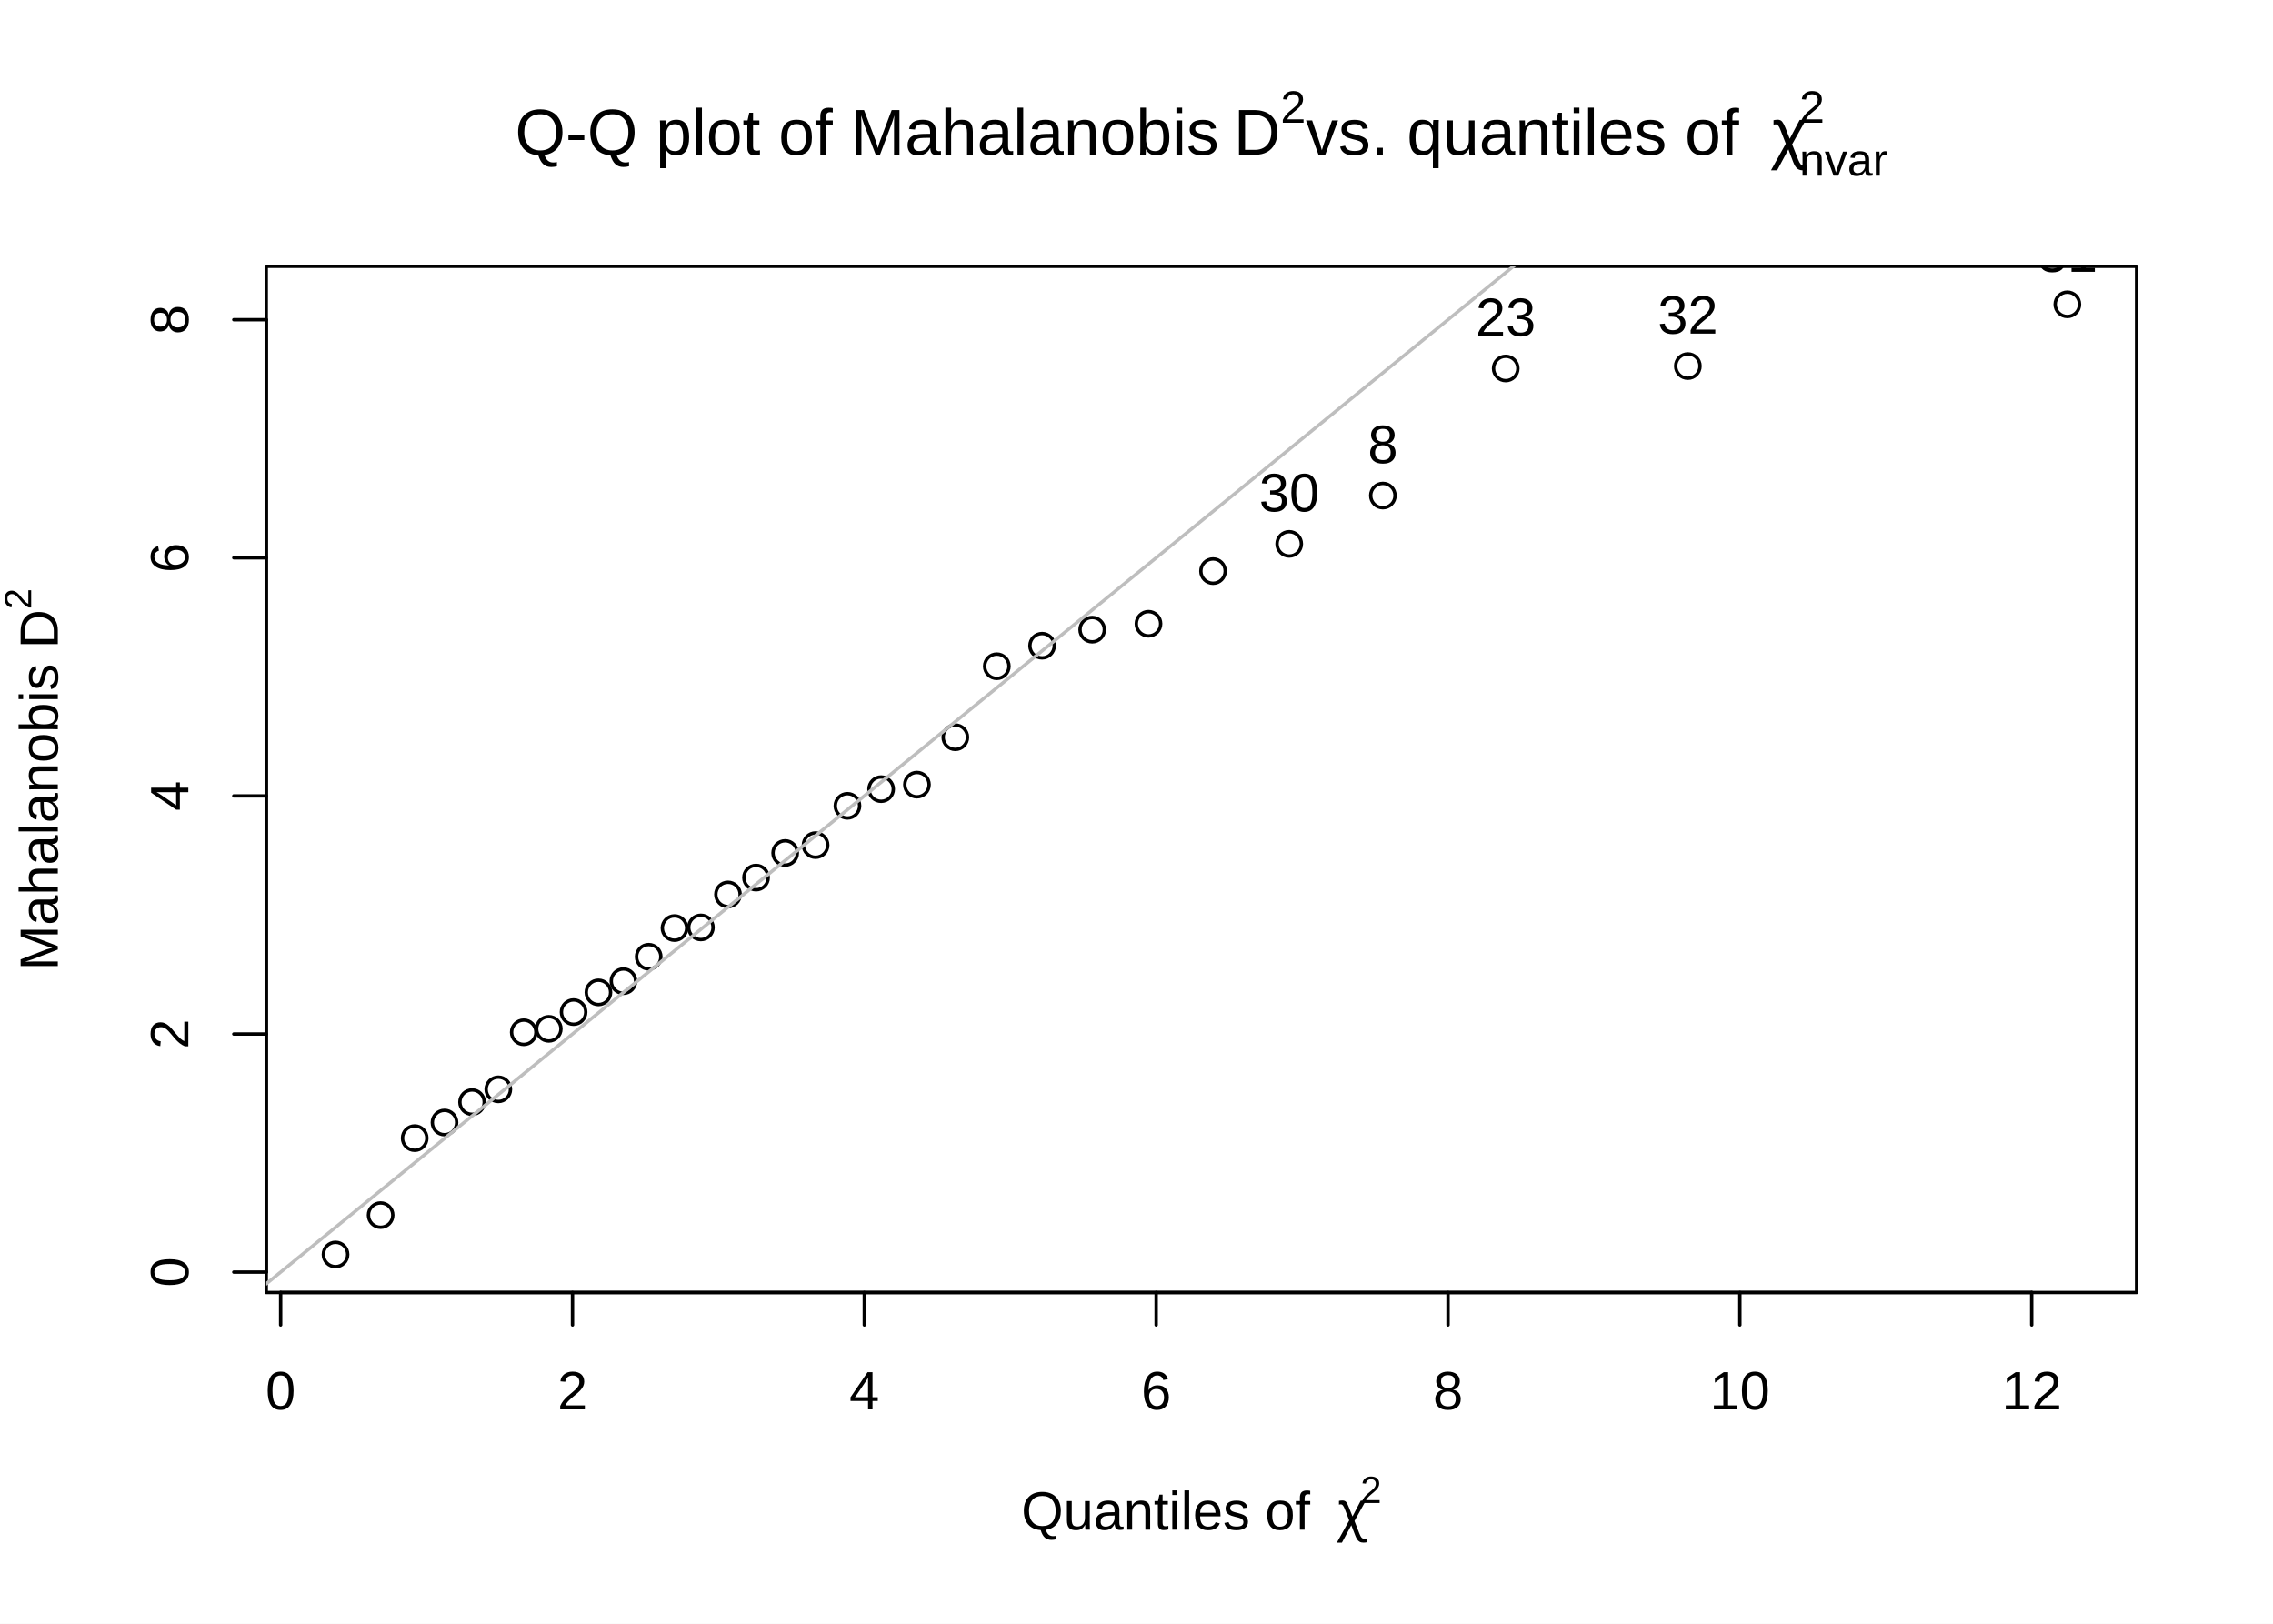
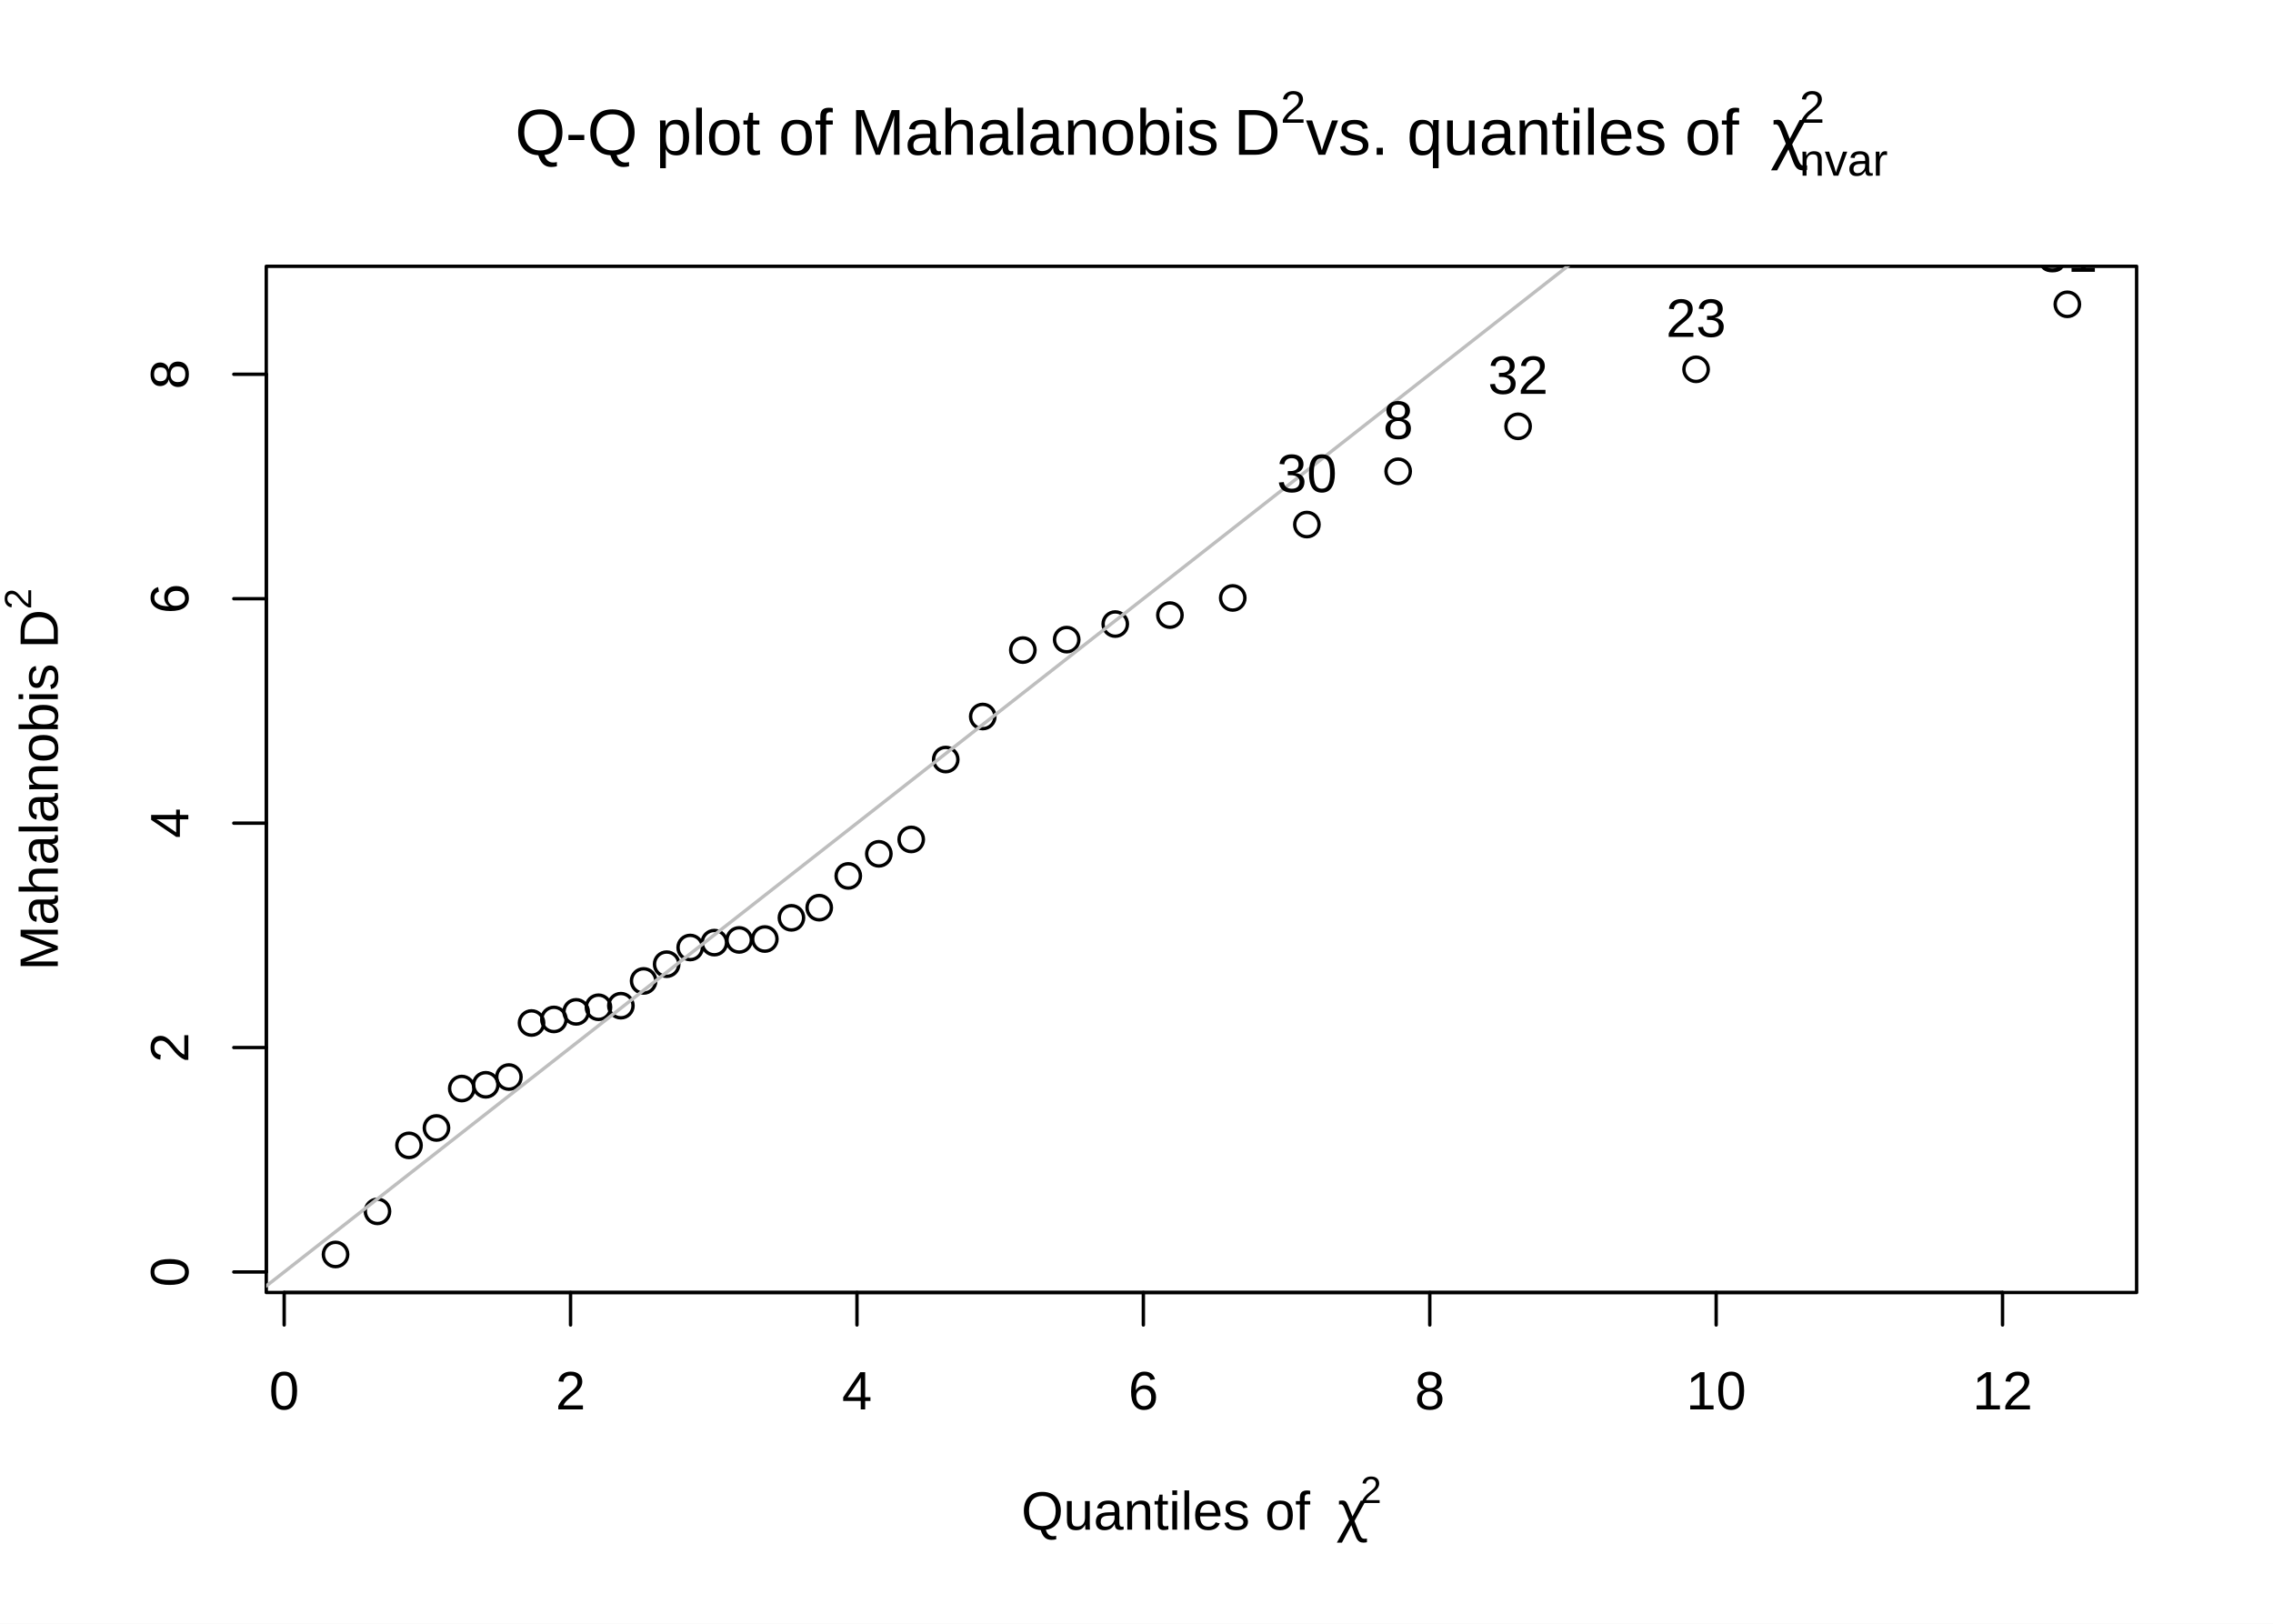
<svg xmlns="http://www.w3.org/2000/svg" viewBox="0 0 504.00 360.00">
  <defs>
    <style type="text/css">
    line, polyline, polygon, path, rect, circle {
      fill: none;
      stroke: #000000;
      stroke-linecap: round;
      stroke-linejoin: round;
      stroke-miterlimit: 10.00;
    }
  </style>
  </defs>
  <rect width="100%" height="100%" style="stroke: none; fill: #FFFFFF;" />
  <defs>
    <clipPath id="cpNTkuMDR8NDczLjc2fDI4Ni41Nnw1OS4wNA==">
      <rect x="59.04" y="59.04" width="414.72" height="227.52" />
    </clipPath>
  </defs>
  <circle cx="74.40" cy="278.13" r="2.70" style="stroke-width: 0.75;" clip-path="url(#cpNTkuMDR8NDczLjc2fDI4Ni41Nnw1OS4wNA==)" />
-   <circle cx="84.40" cy="269.40" r="2.70" style="stroke-width: 0.75;" clip-path="url(#cpNTkuMDR8NDczLjc2fDI4Ni41Nnw1OS4wNA==)" />
-   <circle cx="91.95" cy="252.33" r="2.70" style="stroke-width: 0.75;" clip-path="url(#cpNTkuMDR8NDczLjc2fDI4Ni41Nnw1OS4wNA==)" />
-   <circle cx="98.56" cy="248.87" r="2.70" style="stroke-width: 0.75;" clip-path="url(#cpNTkuMDR8NDczLjc2fDI4Ni41Nnw1OS4wNA==)" />
-   <circle cx="104.67" cy="244.35" r="2.70" style="stroke-width: 0.75;" clip-path="url(#cpNTkuMDR8NDczLjc2fDI4Ni41Nnw1OS4wNA==)" />
-   <circle cx="110.49" cy="241.51" r="2.70" style="stroke-width: 0.75;" clip-path="url(#cpNTkuMDR8NDczLjc2fDI4Ni41Nnw1OS4wNA==)" />
-   <circle cx="116.13" cy="228.86" r="2.70" style="stroke-width: 0.75;" clip-path="url(#cpNTkuMDR8NDczLjc2fDI4Ni41Nnw1OS4wNA==)" />
-   <circle cx="121.68" cy="228.10" r="2.70" style="stroke-width: 0.75;" clip-path="url(#cpNTkuMDR8NDczLjc2fDI4Ni41Nnw1OS4wNA==)" />
-   <circle cx="127.18" cy="224.39" r="2.70" style="stroke-width: 0.75;" clip-path="url(#cpNTkuMDR8NDczLjc2fDI4Ni41Nnw1OS4wNA==)" />
-   <circle cx="132.69" cy="220.02" r="2.70" style="stroke-width: 0.75;" clip-path="url(#cpNTkuMDR8NDczLjc2fDI4Ni41Nnw1OS4wNA==)" />
-   <circle cx="138.23" cy="217.53" r="2.70" style="stroke-width: 0.75;" clip-path="url(#cpNTkuMDR8NDczLjc2fDI4Ni41Nnw1OS4wNA==)" />
-   <circle cx="143.84" cy="212.12" r="2.70" style="stroke-width: 0.75;" clip-path="url(#cpNTkuMDR8NDczLjc2fDI4Ni41Nnw1OS4wNA==)" />
-   <circle cx="149.56" cy="205.76" r="2.70" style="stroke-width: 0.75;" clip-path="url(#cpNTkuMDR8NDczLjc2fDI4Ni41Nnw1OS4wNA==)" />
-   <circle cx="155.41" cy="205.62" r="2.70" style="stroke-width: 0.75;" clip-path="url(#cpNTkuMDR8NDczLjc2fDI4Ni41Nnw1OS4wNA==)" />
-   <circle cx="161.42" cy="198.31" r="2.70" style="stroke-width: 0.75;" clip-path="url(#cpNTkuMDR8NDczLjc2fDI4Ni41Nnw1OS4wNA==)" />
-   <circle cx="167.64" cy="194.57" r="2.70" style="stroke-width: 0.75;" clip-path="url(#cpNTkuMDR8NDczLjc2fDI4Ni41Nnw1OS4wNA==)" />
-   <circle cx="174.10" cy="189.11" r="2.70" style="stroke-width: 0.75;" clip-path="url(#cpNTkuMDR8NDczLjc2fDI4Ni41Nnw1OS4wNA==)" />
-   <circle cx="180.84" cy="187.37" r="2.70" style="stroke-width: 0.75;" clip-path="url(#cpNTkuMDR8NDczLjc2fDI4Ni41Nnw1OS4wNA==)" />
-   <circle cx="187.91" cy="178.66" r="2.70" style="stroke-width: 0.75;" clip-path="url(#cpNTkuMDR8NDczLjc2fDI4Ni41Nnw1OS4wNA==)" />
-   <circle cx="195.38" cy="174.96" r="2.70" style="stroke-width: 0.75;" clip-path="url(#cpNTkuMDR8NDczLjc2fDI4Ni41Nnw1OS4wNA==)" />
-   <circle cx="203.32" cy="173.96" r="2.70" style="stroke-width: 0.75;" clip-path="url(#cpNTkuMDR8NDczLjc2fDI4Ni41Nnw1OS4wNA==)" />
-   <circle cx="211.83" cy="163.45" r="2.70" style="stroke-width: 0.75;" clip-path="url(#cpNTkuMDR8NDczLjc2fDI4Ni41Nnw1OS4wNA==)" />
-   <circle cx="221.03" cy="147.71" r="2.70" style="stroke-width: 0.75;" clip-path="url(#cpNTkuMDR8NDczLjc2fDI4Ni41Nnw1OS4wNA==)" />
-   <circle cx="231.07" cy="143.16" r="2.70" style="stroke-width: 0.75;" clip-path="url(#cpNTkuMDR8NDczLjc2fDI4Ni41Nnw1OS4wNA==)" />
-   <circle cx="242.18" cy="139.60" r="2.70" style="stroke-width: 0.75;" clip-path="url(#cpNTkuMDR8NDczLjc2fDI4Ni41Nnw1OS4wNA==)" />
-   <circle cx="254.66" cy="138.29" r="2.70" style="stroke-width: 0.75;" clip-path="url(#cpNTkuMDR8NDczLjc2fDI4Ni41Nnw1OS4wNA==)" />
-   <circle cx="268.97" cy="126.62" r="2.70" style="stroke-width: 0.75;" clip-path="url(#cpNTkuMDR8NDczLjc2fDI4Ni41Nnw1OS4wNA==)" />
-   <circle cx="285.86" cy="120.58" r="2.70" style="stroke-width: 0.75;" clip-path="url(#cpNTkuMDR8NDczLjc2fDI4Ni41Nnw1OS4wNA==)" />
-   <circle cx="306.63" cy="109.87" r="2.70" style="stroke-width: 0.75;" clip-path="url(#cpNTkuMDR8NDczLjc2fDI4Ni41Nnw1OS4wNA==)" />
-   <circle cx="333.87" cy="81.69" r="2.70" style="stroke-width: 0.75;" clip-path="url(#cpNTkuMDR8NDczLjc2fDI4Ni41Nnw1OS4wNA==)" />
-   <circle cx="374.26" cy="81.16" r="2.70" style="stroke-width: 0.75;" clip-path="url(#cpNTkuMDR8NDczLjc2fDI4Ni41Nnw1OS4wNA==)" />
+   <circle cx="83.70" cy="268.57" r="2.70" style="stroke-width: 0.75;" clip-path="url(#cpNTkuMDR8NDczLjc2fDI4Ni41Nnw1OS4wNA==)" />
+   <circle cx="90.69" cy="253.94" r="2.70" style="stroke-width: 0.75;" clip-path="url(#cpNTkuMDR8NDczLjc2fDI4Ni41Nnw1OS4wNA==)" />
+   <circle cx="96.78" cy="250.08" r="2.70" style="stroke-width: 0.75;" clip-path="url(#cpNTkuMDR8NDczLjc2fDI4Ni41Nnw1OS4wNA==)" />
+   <circle cx="102.39" cy="241.34" r="2.70" style="stroke-width: 0.75;" clip-path="url(#cpNTkuMDR8NDczLjc2fDI4Ni41Nnw1OS4wNA==)" />
+   <circle cx="107.71" cy="240.51" r="2.70" style="stroke-width: 0.75;" clip-path="url(#cpNTkuMDR8NDczLjc2fDI4Ni41Nnw1OS4wNA==)" />
+   <circle cx="112.84" cy="238.79" r="2.70" style="stroke-width: 0.75;" clip-path="url(#cpNTkuMDR8NDczLjc2fDI4Ni41Nnw1OS4wNA==)" />
+   <circle cx="117.86" cy="226.81" r="2.70" style="stroke-width: 0.75;" clip-path="url(#cpNTkuMDR8NDczLjc2fDI4Ni41Nnw1OS4wNA==)" />
+   <circle cx="122.82" cy="226.02" r="2.70" style="stroke-width: 0.75;" clip-path="url(#cpNTkuMDR8NDczLjc2fDI4Ni41Nnw1OS4wNA==)" />
+   <circle cx="127.75" cy="224.34" r="2.70" style="stroke-width: 0.75;" clip-path="url(#cpNTkuMDR8NDczLjc2fDI4Ni41Nnw1OS4wNA==)" />
+   <circle cx="132.70" cy="223.32" r="2.70" style="stroke-width: 0.75;" clip-path="url(#cpNTkuMDR8NDczLjc2fDI4Ni41Nnw1OS4wNA==)" />
+   <circle cx="137.67" cy="222.97" r="2.70" style="stroke-width: 0.75;" clip-path="url(#cpNTkuMDR8NDczLjc2fDI4Ni41Nnw1OS4wNA==)" />
+   <circle cx="142.71" cy="217.48" r="2.70" style="stroke-width: 0.75;" clip-path="url(#cpNTkuMDR8NDczLjc2fDI4Ni41Nnw1OS4wNA==)" />
+   <circle cx="147.82" cy="213.77" r="2.70" style="stroke-width: 0.75;" clip-path="url(#cpNTkuMDR8NDczLjc2fDI4Ni41Nnw1OS4wNA==)" />
+   <circle cx="153.04" cy="210.07" r="2.70" style="stroke-width: 0.75;" clip-path="url(#cpNTkuMDR8NDczLjc2fDI4Ni41Nnw1OS4wNA==)" />
+   <circle cx="158.40" cy="208.99" r="2.70" style="stroke-width: 0.75;" clip-path="url(#cpNTkuMDR8NDczLjc2fDI4Ni41Nnw1OS4wNA==)" />
+   <circle cx="163.90" cy="208.39" r="2.70" style="stroke-width: 0.75;" clip-path="url(#cpNTkuMDR8NDczLjc2fDI4Ni41Nnw1OS4wNA==)" />
+   <circle cx="169.59" cy="208.19" r="2.70" style="stroke-width: 0.75;" clip-path="url(#cpNTkuMDR8NDczLjc2fDI4Ni41Nnw1OS4wNA==)" />
+   <circle cx="175.49" cy="203.49" r="2.70" style="stroke-width: 0.75;" clip-path="url(#cpNTkuMDR8NDczLjc2fDI4Ni41Nnw1OS4wNA==)" />
+   <circle cx="181.65" cy="201.24" r="2.70" style="stroke-width: 0.75;" clip-path="url(#cpNTkuMDR8NDczLjc2fDI4Ni41Nnw1OS4wNA==)" />
+   <circle cx="188.09" cy="194.20" r="2.70" style="stroke-width: 0.75;" clip-path="url(#cpNTkuMDR8NDczLjc2fDI4Ni41Nnw1OS4wNA==)" />
+   <circle cx="194.87" cy="189.30" r="2.70" style="stroke-width: 0.75;" clip-path="url(#cpNTkuMDR8NDczLjc2fDI4Ni41Nnw1OS4wNA==)" />
+   <circle cx="202.05" cy="186.11" r="2.70" style="stroke-width: 0.75;" clip-path="url(#cpNTkuMDR8NDczLjc2fDI4Ni41Nnw1OS4wNA==)" />
+   <circle cx="209.70" cy="168.40" r="2.70" style="stroke-width: 0.75;" clip-path="url(#cpNTkuMDR8NDczLjc2fDI4Ni41Nnw1OS4wNA==)" />
+   <circle cx="217.91" cy="158.86" r="2.70" style="stroke-width: 0.75;" clip-path="url(#cpNTkuMDR8NDczLjc2fDI4Ni41Nnw1OS4wNA==)" />
+   <circle cx="226.80" cy="144.13" r="2.70" style="stroke-width: 0.75;" clip-path="url(#cpNTkuMDR8NDczLjc2fDI4Ni41Nnw1OS4wNA==)" />
+   <circle cx="236.52" cy="141.81" r="2.70" style="stroke-width: 0.75;" clip-path="url(#cpNTkuMDR8NDczLjc2fDI4Ni41Nnw1OS4wNA==)" />
+   <circle cx="247.29" cy="138.36" r="2.70" style="stroke-width: 0.75;" clip-path="url(#cpNTkuMDR8NDczLjc2fDI4Ni41Nnw1OS4wNA==)" />
+   <circle cx="259.41" cy="136.37" r="2.70" style="stroke-width: 0.75;" clip-path="url(#cpNTkuMDR8NDczLjc2fDI4Ni41Nnw1OS4wNA==)" />
+   <circle cx="273.34" cy="132.57" r="2.70" style="stroke-width: 0.75;" clip-path="url(#cpNTkuMDR8NDczLjc2fDI4Ni41Nnw1OS4wNA==)" />
+   <circle cx="289.78" cy="116.30" r="2.70" style="stroke-width: 0.75;" clip-path="url(#cpNTkuMDR8NDczLjc2fDI4Ni41Nnw1OS4wNA==)" />
+   <circle cx="310.02" cy="104.49" r="2.70" style="stroke-width: 0.75;" clip-path="url(#cpNTkuMDR8NDczLjc2fDI4Ni41Nnw1OS4wNA==)" />
+   <circle cx="336.61" cy="94.52" r="2.70" style="stroke-width: 0.75;" clip-path="url(#cpNTkuMDR8NDczLjc2fDI4Ni41Nnw1OS4wNA==)" />
+   <circle cx="376.08" cy="81.88" r="2.70" style="stroke-width: 0.75;" clip-path="url(#cpNTkuMDR8NDczLjc2fDI4Ni41Nnw1OS4wNA==)" />
  <circle cx="458.40" cy="67.47" r="2.70" style="stroke-width: 0.75;" clip-path="url(#cpNTkuMDR8NDczLjc2fDI4Ni41Nnw1OS4wNA==)" />
  <defs>
    <clipPath id="cpMC4wMHw1MDQuMDB8MzYwLjAwfDAuMDA=">
      <rect x="0.00" y="0.00" width="504.00" height="360.00" />
    </clipPath>
  </defs>
-   <line x1="62.23" y1="286.56" x2="450.50" y2="286.56" style="stroke-width: 0.75;" clip-path="url(#cpMC4wMHw1MDQuMDB8MzYwLjAwfDAuMDA=)" />
-   <line x1="62.23" y1="286.56" x2="62.23" y2="293.76" style="stroke-width: 0.75;" clip-path="url(#cpMC4wMHw1MDQuMDB8MzYwLjAwfDAuMDA=)" />
-   <line x1="126.94" y1="286.56" x2="126.94" y2="293.76" style="stroke-width: 0.75;" clip-path="url(#cpMC4wMHw1MDQuMDB8MzYwLjAwfDAuMDA=)" />
-   <line x1="191.65" y1="286.56" x2="191.65" y2="293.76" style="stroke-width: 0.75;" clip-path="url(#cpMC4wMHw1MDQuMDB8MzYwLjAwfDAuMDA=)" />
-   <line x1="256.36" y1="286.56" x2="256.36" y2="293.76" style="stroke-width: 0.75;" clip-path="url(#cpMC4wMHw1MDQuMDB8MzYwLjAwfDAuMDA=)" />
-   <line x1="321.08" y1="286.56" x2="321.08" y2="293.76" style="stroke-width: 0.75;" clip-path="url(#cpMC4wMHw1MDQuMDB8MzYwLjAwfDAuMDA=)" />
-   <line x1="385.79" y1="286.56" x2="385.79" y2="293.76" style="stroke-width: 0.75;" clip-path="url(#cpMC4wMHw1MDQuMDB8MzYwLjAwfDAuMDA=)" />
-   <line x1="450.50" y1="286.56" x2="450.50" y2="293.76" style="stroke-width: 0.75;" clip-path="url(#cpMC4wMHw1MDQuMDB8MzYwLjAwfDAuMDA=)" />
+   <line x1="63.01" y1="286.56" x2="444.03" y2="286.56" style="stroke-width: 0.75;" clip-path="url(#cpMC4wMHw1MDQuMDB8MzYwLjAwfDAuMDA=)" />
+   <line x1="63.01" y1="286.56" x2="63.01" y2="293.76" style="stroke-width: 0.75;" clip-path="url(#cpMC4wMHw1MDQuMDB8MzYwLjAwfDAuMDA=)" />
+   <line x1="126.51" y1="286.56" x2="126.51" y2="293.76" style="stroke-width: 0.75;" clip-path="url(#cpMC4wMHw1MDQuMDB8MzYwLjAwfDAuMDA=)" />
+   <line x1="190.02" y1="286.56" x2="190.02" y2="293.76" style="stroke-width: 0.75;" clip-path="url(#cpMC4wMHw1MDQuMDB8MzYwLjAwfDAuMDA=)" />
+   <line x1="253.52" y1="286.56" x2="253.52" y2="293.76" style="stroke-width: 0.75;" clip-path="url(#cpMC4wMHw1MDQuMDB8MzYwLjAwfDAuMDA=)" />
+   <line x1="317.03" y1="286.56" x2="317.03" y2="293.76" style="stroke-width: 0.75;" clip-path="url(#cpMC4wMHw1MDQuMDB8MzYwLjAwfDAuMDA=)" />
+   <line x1="380.53" y1="286.56" x2="380.53" y2="293.76" style="stroke-width: 0.75;" clip-path="url(#cpMC4wMHw1MDQuMDB8MzYwLjAwfDAuMDA=)" />
+   <line x1="444.03" y1="286.56" x2="444.03" y2="293.76" style="stroke-width: 0.75;" clip-path="url(#cpMC4wMHw1MDQuMDB8MzYwLjAwfDAuMDA=)" />
  <g clip-path="url(#cpMC4wMHw1MDQuMDB8MzYwLjAwfDAuMDA=)">
-     <text x="58.89" y="312.48" style="font-size: 12.00px; font-family: Arial;" textLength="6.67px" lengthAdjust="spacingAndGlyphs">0</text>
+     <text x="59.67" y="312.48" style="font-size: 12.00px; font-family: Arial;" textLength="6.67px" lengthAdjust="spacingAndGlyphs">0</text>
  </g>
  <g clip-path="url(#cpMC4wMHw1MDQuMDB8MzYwLjAwfDAuMDA=)">
-     <text x="123.60" y="312.48" style="font-size: 12.00px; font-family: Arial;" textLength="6.67px" lengthAdjust="spacingAndGlyphs">2</text>
+     <text x="123.18" y="312.48" style="font-size: 12.00px; font-family: Arial;" textLength="6.67px" lengthAdjust="spacingAndGlyphs">2</text>
  </g>
  <g clip-path="url(#cpMC4wMHw1MDQuMDB8MzYwLjAwfDAuMDA=)">
-     <text x="188.31" y="312.48" style="font-size: 12.00px; font-family: Arial;" textLength="6.67px" lengthAdjust="spacingAndGlyphs">4</text>
+     <text x="186.68" y="312.48" style="font-size: 12.00px; font-family: Arial;" textLength="6.67px" lengthAdjust="spacingAndGlyphs">4</text>
  </g>
  <g clip-path="url(#cpMC4wMHw1MDQuMDB8MzYwLjAwfDAuMDA=)">
-     <text x="253.03" y="312.48" style="font-size: 12.00px; font-family: Arial;" textLength="6.67px" lengthAdjust="spacingAndGlyphs">6</text>
+     <text x="250.19" y="312.48" style="font-size: 12.00px; font-family: Arial;" textLength="6.67px" lengthAdjust="spacingAndGlyphs">6</text>
  </g>
  <g clip-path="url(#cpMC4wMHw1MDQuMDB8MzYwLjAwfDAuMDA=)">
-     <text x="317.74" y="312.48" style="font-size: 12.00px; font-family: Arial;" textLength="6.67px" lengthAdjust="spacingAndGlyphs">8</text>
+     <text x="313.69" y="312.48" style="font-size: 12.00px; font-family: Arial;" textLength="6.67px" lengthAdjust="spacingAndGlyphs">8</text>
  </g>
  <g clip-path="url(#cpMC4wMHw1MDQuMDB8MzYwLjAwfDAuMDA=)">
-     <text x="379.11" y="312.48" style="font-size: 12.00px; font-family: Arial;" textLength="13.35px" lengthAdjust="spacingAndGlyphs">10</text>
+     <text x="373.86" y="312.48" style="font-size: 12.00px; font-family: Arial;" textLength="13.35px" lengthAdjust="spacingAndGlyphs">10</text>
  </g>
  <g clip-path="url(#cpMC4wMHw1MDQuMDB8MzYwLjAwfDAuMDA=)">
-     <text x="443.83" y="312.48" style="font-size: 12.00px; font-family: Arial;" textLength="13.35px" lengthAdjust="spacingAndGlyphs">12</text>
+     <text x="437.36" y="312.48" style="font-size: 12.00px; font-family: Arial;" textLength="13.35px" lengthAdjust="spacingAndGlyphs">12</text>
  </g>
-   <line x1="59.04" y1="282.04" x2="59.04" y2="70.88" style="stroke-width: 0.75;" clip-path="url(#cpMC4wMHw1MDQuMDB8MzYwLjAwfDAuMDA=)" />
-   <line x1="59.04" y1="282.04" x2="51.84" y2="282.04" style="stroke-width: 0.75;" clip-path="url(#cpMC4wMHw1MDQuMDB8MzYwLjAwfDAuMDA=)" />
-   <line x1="59.04" y1="229.25" x2="51.84" y2="229.25" style="stroke-width: 0.75;" clip-path="url(#cpMC4wMHw1MDQuMDB8MzYwLjAwfDAuMDA=)" />
-   <line x1="59.04" y1="176.46" x2="51.84" y2="176.46" style="stroke-width: 0.75;" clip-path="url(#cpMC4wMHw1MDQuMDB8MzYwLjAwfDAuMDA=)" />
-   <line x1="59.04" y1="123.67" x2="51.84" y2="123.67" style="stroke-width: 0.75;" clip-path="url(#cpMC4wMHw1MDQuMDB8MzYwLjAwfDAuMDA=)" />
-   <line x1="59.04" y1="70.88" x2="51.84" y2="70.88" style="stroke-width: 0.75;" clip-path="url(#cpMC4wMHw1MDQuMDB8MzYwLjAwfDAuMDA=)" />
+   <line x1="59.04" y1="282.01" x2="59.04" y2="82.98" style="stroke-width: 0.75;" clip-path="url(#cpMC4wMHw1MDQuMDB8MzYwLjAwfDAuMDA=)" />
+   <line x1="59.04" y1="282.01" x2="51.84" y2="282.01" style="stroke-width: 0.75;" clip-path="url(#cpMC4wMHw1MDQuMDB8MzYwLjAwfDAuMDA=)" />
+   <line x1="59.04" y1="232.25" x2="51.84" y2="232.25" style="stroke-width: 0.75;" clip-path="url(#cpMC4wMHw1MDQuMDB8MzYwLjAwfDAuMDA=)" />
+   <line x1="59.04" y1="182.50" x2="51.84" y2="182.50" style="stroke-width: 0.75;" clip-path="url(#cpMC4wMHw1MDQuMDB8MzYwLjAwfDAuMDA=)" />
+   <line x1="59.04" y1="132.74" x2="51.84" y2="132.74" style="stroke-width: 0.75;" clip-path="url(#cpMC4wMHw1MDQuMDB8MzYwLjAwfDAuMDA=)" />
+   <line x1="59.04" y1="82.98" x2="51.84" y2="82.98" style="stroke-width: 0.75;" clip-path="url(#cpMC4wMHw1MDQuMDB8MzYwLjAwfDAuMDA=)" />
  <g clip-path="url(#cpMC4wMHw1MDQuMDB8MzYwLjAwfDAuMDA=)">
-     <text transform="translate(41.76,285.38) rotate(-90)" style="font-size: 12.00px; font-family: Arial;" textLength="6.67px" lengthAdjust="spacingAndGlyphs">0</text>
+     <text transform="translate(41.76,285.35) rotate(-90)" style="font-size: 12.00px; font-family: Arial;" textLength="6.67px" lengthAdjust="spacingAndGlyphs">0</text>
  </g>
  <g clip-path="url(#cpMC4wMHw1MDQuMDB8MzYwLjAwfDAuMDA=)">
-     <text transform="translate(41.76,232.59) rotate(-90)" style="font-size: 12.00px; font-family: Arial;" textLength="6.67px" lengthAdjust="spacingAndGlyphs">2</text>
+     <text transform="translate(41.76,235.59) rotate(-90)" style="font-size: 12.00px; font-family: Arial;" textLength="6.67px" lengthAdjust="spacingAndGlyphs">2</text>
  </g>
  <g clip-path="url(#cpMC4wMHw1MDQuMDB8MzYwLjAwfDAuMDA=)">
-     <text transform="translate(41.76,179.80) rotate(-90)" style="font-size: 12.00px; font-family: Arial;" textLength="6.67px" lengthAdjust="spacingAndGlyphs">4</text>
+     <text transform="translate(41.76,185.83) rotate(-90)" style="font-size: 12.00px; font-family: Arial;" textLength="6.67px" lengthAdjust="spacingAndGlyphs">4</text>
  </g>
  <g clip-path="url(#cpMC4wMHw1MDQuMDB8MzYwLjAwfDAuMDA=)">
-     <text transform="translate(41.76,127.00) rotate(-90)" style="font-size: 12.00px; font-family: Arial;" textLength="6.67px" lengthAdjust="spacingAndGlyphs">6</text>
+     <text transform="translate(41.76,136.08) rotate(-90)" style="font-size: 12.00px; font-family: Arial;" textLength="6.67px" lengthAdjust="spacingAndGlyphs">6</text>
  </g>
  <g clip-path="url(#cpMC4wMHw1MDQuMDB8MzYwLjAwfDAuMDA=)">
-     <text transform="translate(41.76,74.21) rotate(-90)" style="font-size: 12.00px; font-family: Arial;" textLength="6.67px" lengthAdjust="spacingAndGlyphs">8</text>
+     <text transform="translate(41.76,86.32) rotate(-90)" style="font-size: 12.00px; font-family: Arial;" textLength="6.67px" lengthAdjust="spacingAndGlyphs">8</text>
  </g>
  <polyline points="59.04,286.56 473.76,286.56 473.76,59.04 59.04,59.04 59.04,286.56 " style="stroke-width: 0.75;" clip-path="url(#cpMC4wMHw1MDQuMDB8MzYwLjAwfDAuMDA=)" />
  <g clip-path="url(#cpMC4wMHw1MDQuMDB8MzYwLjAwfDAuMDA=)">
    <text x="114.20" y="34.31" style="font-size: 14.40px; font-family: Arial;" textLength="156.08px" lengthAdjust="spacingAndGlyphs">Q-Q plot of Mahalanobis</text>
  </g>
  <g clip-path="url(#cpMC4wMHw1MDQuMDB8MzYwLjAwfDAuMDA=)">
    <text x="270.28" y="34.31" style="font-size: 14.40px; font-family: Calibri;" textLength="3.26px" lengthAdjust="spacingAndGlyphs"> </text>
  </g>
  <g clip-path="url(#cpMC4wMHw1MDQuMDB8MzYwLjAwfDAuMDA=)">
    <text x="273.54" y="34.31" style="font-size: 14.40px; font-family: Arial;" textLength="10.40px" lengthAdjust="spacingAndGlyphs">D</text>
  </g>
  <g clip-path="url(#cpMC4wMHw1MDQuMDB8MzYwLjAwfDAuMDA=)">
    <text x="283.94" y="27.22" style="font-size: 10.08px; font-family: Arial;" textLength="5.61px" lengthAdjust="spacingAndGlyphs">2</text>
  </g>
  <g clip-path="url(#cpMC4wMHw1MDQuMDB8MzYwLjAwfDAuMDA=)">
    <text x="289.54" y="34.31" style="font-size: 14.40px; font-family: Arial;" textLength="100.05px" lengthAdjust="spacingAndGlyphs"> vs. quantiles of</text>
  </g>
  <g clip-path="url(#cpMC4wMHw1MDQuMDB8MzYwLjAwfDAuMDA=)">
    <text x="389.60" y="34.31" style="font-size: 14.40px; font-family: Calibri;" textLength="3.26px" lengthAdjust="spacingAndGlyphs"> </text>
  </g>
  <g clip-path="url(#cpMC4wMHw1MDQuMDB8MzYwLjAwfDAuMDA=)">
    <text x="392.85" y="34.31" style="font-size: 14.40px; font-family: Calibri;" textLength="6.14px" lengthAdjust="spacingAndGlyphs">χ</text>
  </g>
  <g clip-path="url(#cpMC4wMHw1MDQuMDB8MzYwLjAwfDAuMDA=)">
    <text x="398.99" y="38.95" style="font-size: 10.08px; font-family: Arial;" textLength="5.61px" lengthAdjust="spacingAndGlyphs">n</text>
  </g>
  <g clip-path="url(#cpMC4wMHw1MDQuMDB8MzYwLjAwfDAuMDA=)">
    <text x="404.60" y="38.95" style="font-size: 10.08px; font-family: Arial;" textLength="5.04px" lengthAdjust="spacingAndGlyphs">v</text>
  </g>
  <g clip-path="url(#cpMC4wMHw1MDQuMDB8MzYwLjAwfDAuMDA=)">
    <text x="409.64" y="38.95" style="font-size: 10.08px; font-family: Arial;" textLength="5.61px" lengthAdjust="spacingAndGlyphs">a</text>
  </g>
  <g clip-path="url(#cpMC4wMHw1MDQuMDB8MzYwLjAwfDAuMDA=)">
    <text x="415.24" y="38.95" style="font-size: 10.08px; font-family: Arial;" textLength="3.36px" lengthAdjust="spacingAndGlyphs">r</text>
  </g>
  <g clip-path="url(#cpMC4wMHw1MDQuMDB8MzYwLjAwfDAuMDA=)">
    <text x="398.99" y="27.22" style="font-size: 10.08px; font-family: Arial;" textLength="5.61px" lengthAdjust="spacingAndGlyphs">2</text>
  </g>
  <g clip-path="url(#cpMC4wMHw1MDQuMDB8MzYwLjAwfDAuMDA=)">
    <text x="226.46" y="339.14" style="font-size: 12.00px; font-family: Arial;" textLength="67.37px" lengthAdjust="spacingAndGlyphs">Quantiles of </text>
  </g>
  <g clip-path="url(#cpMC4wMHw1MDQuMDB8MzYwLjAwfDAuMDA=)">
    <text x="293.84" y="339.14" style="font-size: 12.00px; font-family: Calibri;" textLength="2.71px" lengthAdjust="spacingAndGlyphs"> </text>
  </g>
  <g clip-path="url(#cpMC4wMHw1MDQuMDB8MzYwLjAwfDAuMDA=)">
    <text x="296.55" y="339.14" style="font-size: 12.00px; font-family: Calibri;" textLength="5.12px" lengthAdjust="spacingAndGlyphs">χ</text>
  </g>
  <g clip-path="url(#cpMC4wMHw1MDQuMDB8MzYwLjAwfDAuMDA=)">
    <text x="301.66" y="333.23" style="font-size: 8.40px; font-family: Arial;" textLength="4.67px" lengthAdjust="spacingAndGlyphs">2</text>
  </g>
  <g clip-path="url(#cpMC4wMHw1MDQuMDB8MzYwLjAwfDAuMDA=)">
    <text transform="translate(12.82,215.16) rotate(-90)" style="font-size: 12.00px; font-family: Arial;" textLength="71.38px" lengthAdjust="spacingAndGlyphs">Mahalanobis </text>
  </g>
  <g clip-path="url(#cpMC4wMHw1MDQuMDB8MzYwLjAwfDAuMDA=)">
    <text transform="translate(12.82,143.78) rotate(-90)" style="font-size: 12.00px; font-family: Arial;" textLength="8.67px" lengthAdjust="spacingAndGlyphs">D</text>
  </g>
  <g clip-path="url(#cpMC4wMHw1MDQuMDB8MzYwLjAwfDAuMDA=)">
    <text transform="translate(6.91,135.11) rotate(-90)" style="font-size: 8.40px; font-family: Arial;" textLength="4.67px" lengthAdjust="spacingAndGlyphs">2</text>
  </g>
  <defs>
    <clipPath id="cpNTkuMDR8NDczLjc2fDI4Ni41Nnw1OS4wNA==">
      <rect x="59.04" y="59.04" width="414.72" height="227.52" />
    </clipPath>
  </defs>
-   <line x1="59.04" y1="284.64" x2="407.95" y2="0.00" style="stroke-width: 0.75; stroke: #BEBEBE;" clip-path="url(#cpNTkuMDR8NDczLjc2fDI4Ni41Nnw1OS4wNA==)" />
+   <line x1="59.04" y1="285.12" x2="422.93" y2="0.00" style="stroke-width: 0.75; stroke: #BEBEBE;" clip-path="url(#cpNTkuMDR8NDczLjc2fDI4Ni41Nnw1OS4wNA==)" />
  <g clip-path="url(#cpNTkuMDR8NDczLjc2fDI4Ni41Nnw1OS4wNA==)">
    <text x="451.73" y="60.27" style="font-size: 12.00px; font-family: Arial;" textLength="13.35px" lengthAdjust="spacingAndGlyphs">31</text>
  </g>
  <g clip-path="url(#cpNTkuMDR8NDczLjc2fDI4Ni41Nnw1OS4wNA==)">
-     <text x="367.59" y="73.96" style="font-size: 12.00px; font-family: Arial;" textLength="13.35px" lengthAdjust="spacingAndGlyphs">32</text>
+     <text x="369.40" y="74.68" style="font-size: 12.00px; font-family: Arial;" textLength="13.35px" lengthAdjust="spacingAndGlyphs">23</text>
  </g>
  <g clip-path="url(#cpNTkuMDR8NDczLjc2fDI4Ni41Nnw1OS4wNA==)">
-     <text x="327.19" y="74.49" style="font-size: 12.00px; font-family: Arial;" textLength="13.35px" lengthAdjust="spacingAndGlyphs">23</text>
+     <text x="329.93" y="87.32" style="font-size: 12.00px; font-family: Arial;" textLength="13.35px" lengthAdjust="spacingAndGlyphs">32</text>
  </g>
  <g clip-path="url(#cpNTkuMDR8NDczLjc2fDI4Ni41Nnw1OS4wNA==)">
-     <text x="303.29" y="102.67" style="font-size: 12.00px; font-family: Arial;" textLength="6.67px" lengthAdjust="spacingAndGlyphs">8</text>
+     <text x="306.69" y="97.29" style="font-size: 12.00px; font-family: Arial;" textLength="6.67px" lengthAdjust="spacingAndGlyphs">8</text>
  </g>
  <g clip-path="url(#cpNTkuMDR8NDczLjc2fDI4Ni41Nnw1OS4wNA==)">
-     <text x="279.19" y="113.38" style="font-size: 12.00px; font-family: Arial;" textLength="13.35px" lengthAdjust="spacingAndGlyphs">30</text>
+     <text x="283.11" y="109.10" style="font-size: 12.00px; font-family: Arial;" textLength="13.35px" lengthAdjust="spacingAndGlyphs">30</text>
  </g>
</svg>
